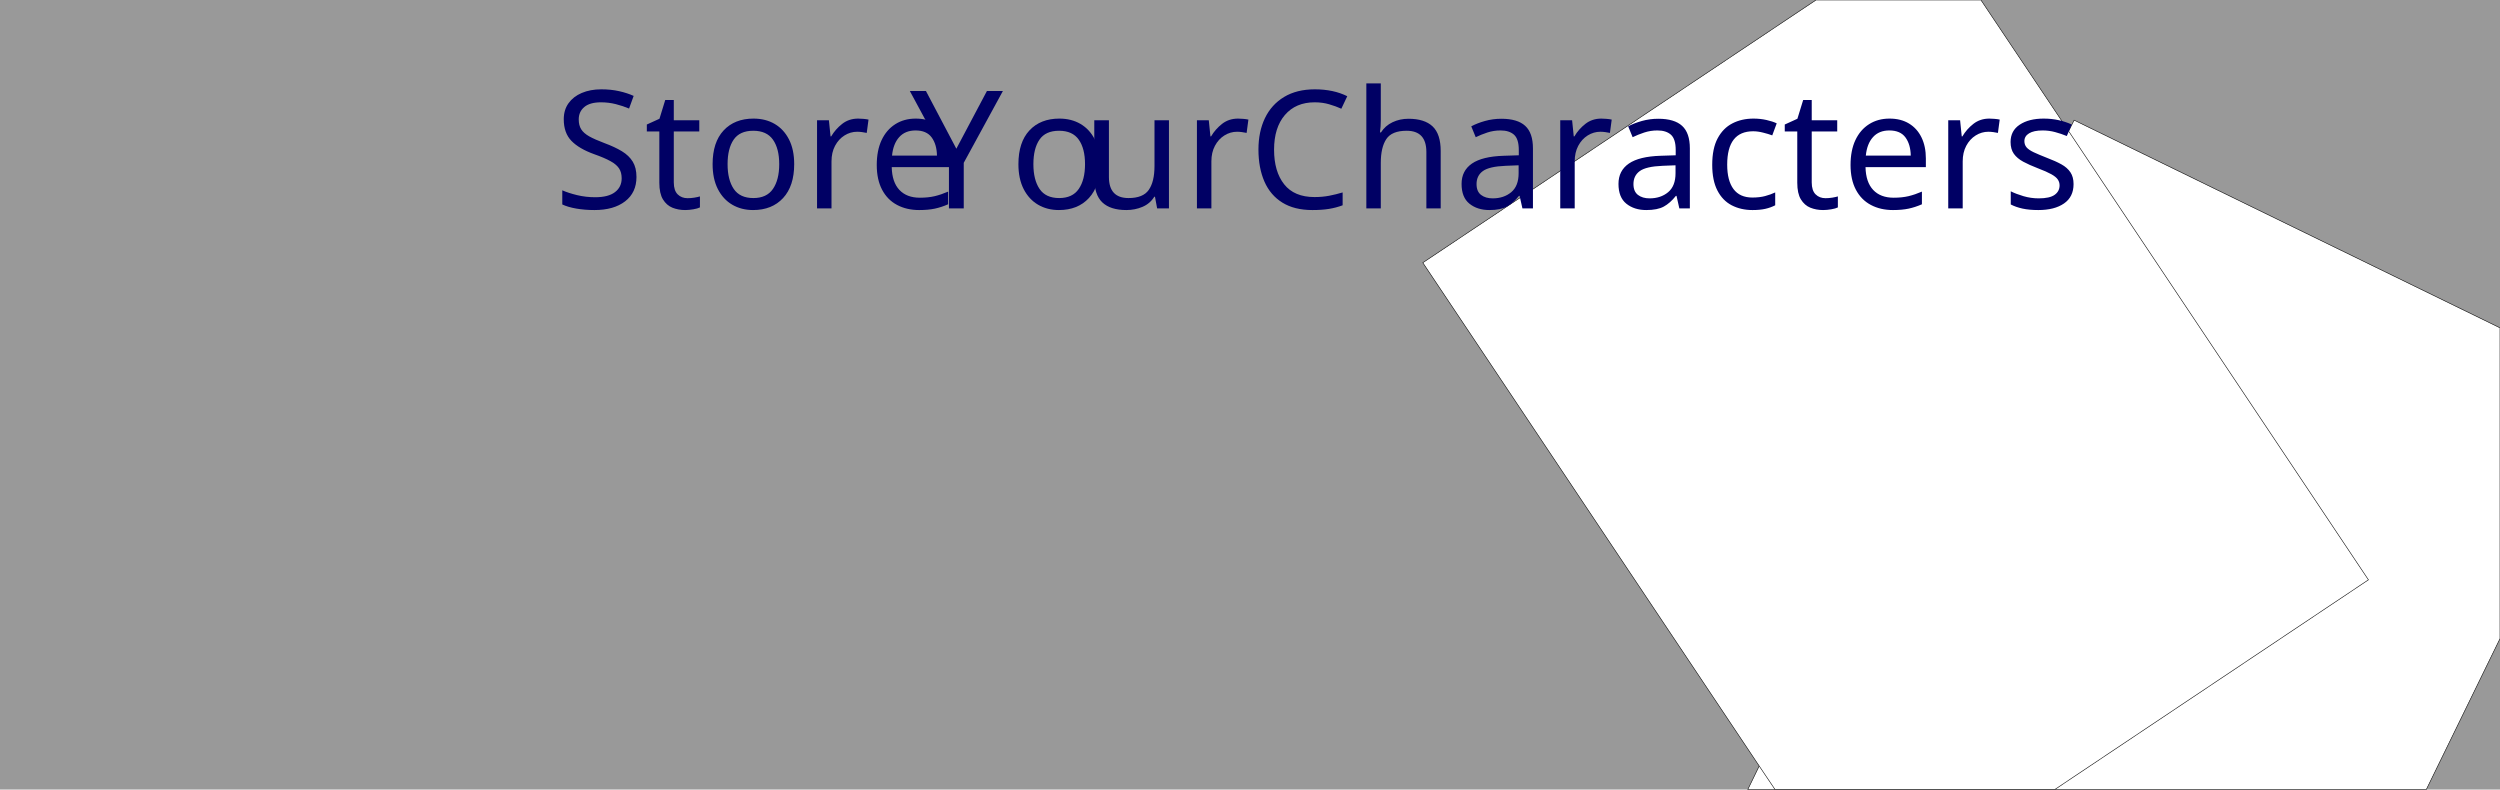
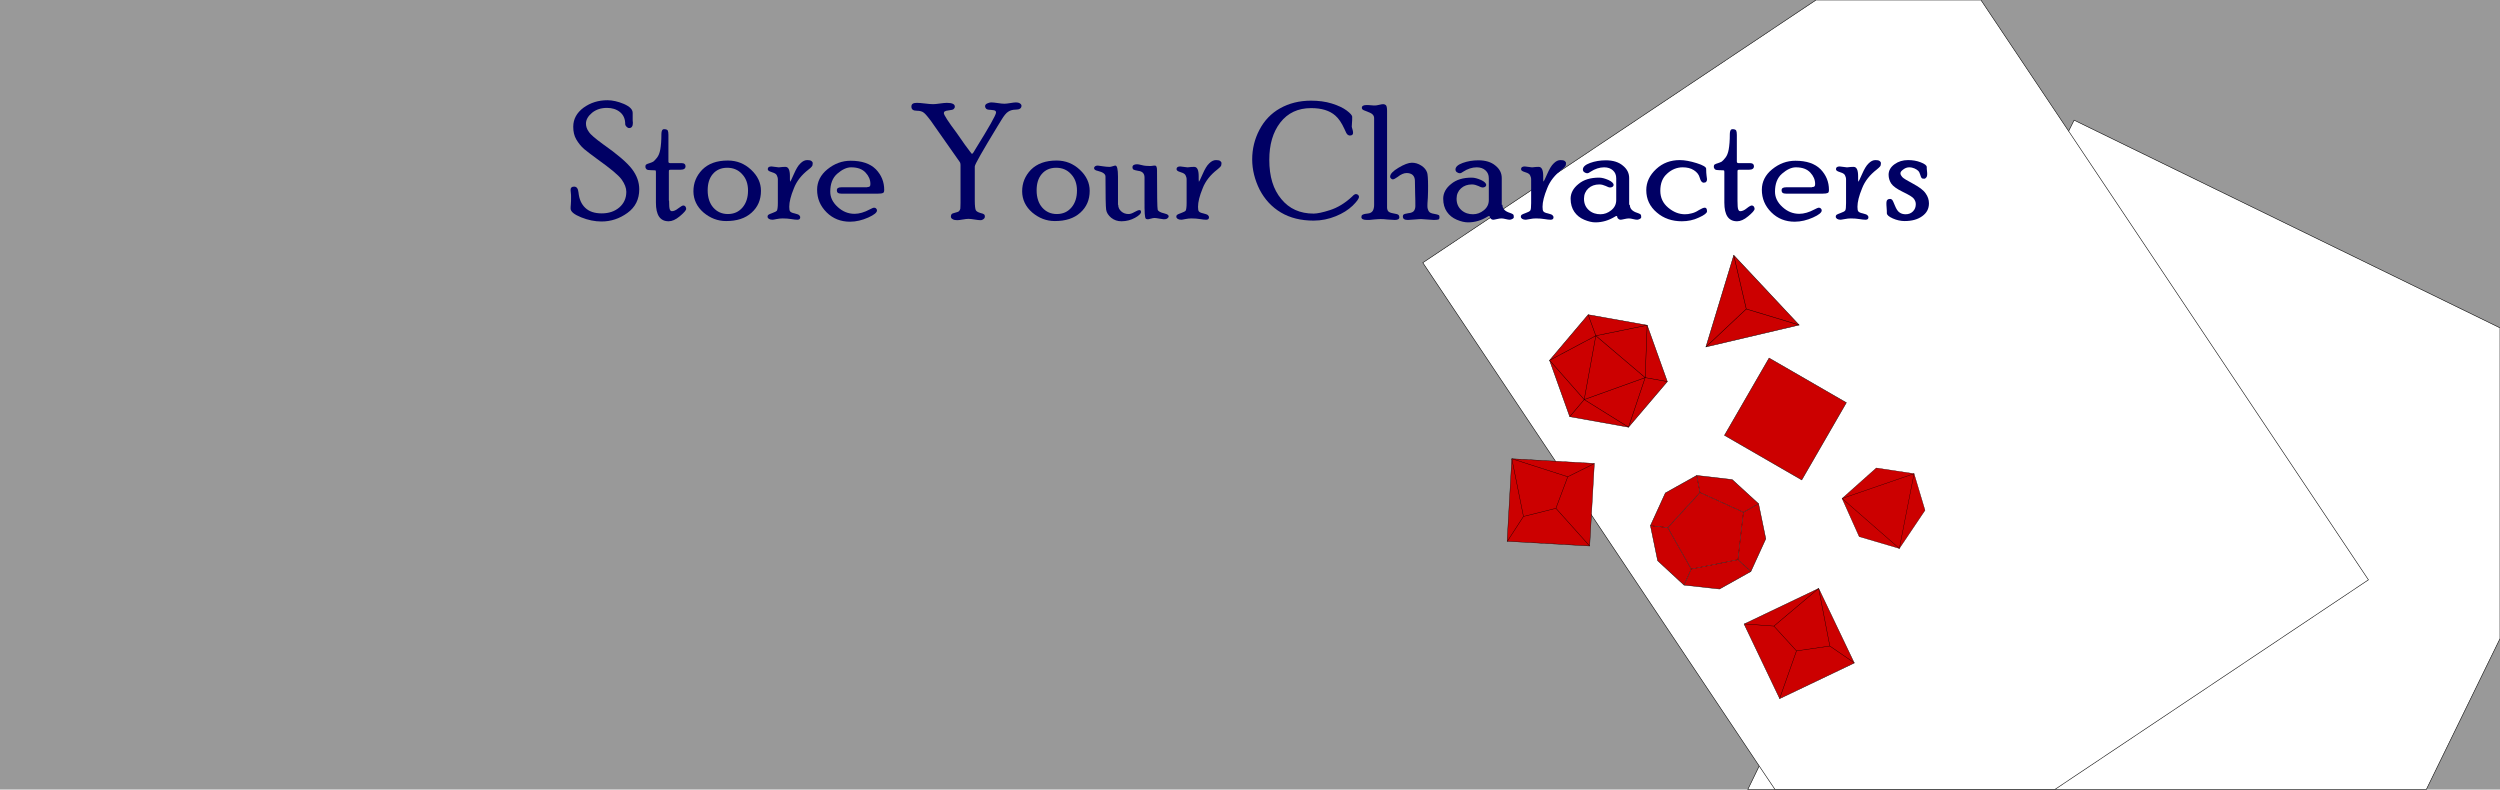
<svg xmlns="http://www.w3.org/2000/svg" version="1.1" id="Layer_1" x="0px" y="0px" viewBox="0 0 1140 360" style="enable-background:new 0 0 1140 360;" xml:space="preserve">
  <style type="text/css">
	.st0{fill:#999999;}
	.st1{fill:#FFFFFF;stroke:#000000;stroke-width:0.25;stroke-miterlimit:10;}
- 	.st2{fill:none;}
- 	.st3{fill:#000064;}
- 	.st4{font-family:'PoorRichard-Regular';}
- 	.st5{font-size:75px;}
- 	.st6{letter-spacing:-3;}
- 	.st7{letter-spacing:2;}
+ 	.st2{fill:#CC0000;}
+ 	.st3{fill:none;stroke:#000000;stroke-width:0.185;stroke-miterlimit:10;}
+ 	.st4{fill:#CC0000;stroke:#000000;stroke-width:0.185;stroke-miterlimit:10;}
+ 	.st5{fill:#CC0000;stroke:#000000;stroke-width:0.198;stroke-miterlimit:10;}
+ 	.st6{fill:none;stroke:#000000;stroke-width:0.198;stroke-miterlimit:10;}
+ 	.st7{fill:#CC0000;stroke:#000000;stroke-width:0.179;stroke-miterlimit:10;}
+ 	.st8{fill:#CC0000;stroke:#000000;stroke-width:0.166;stroke-miterlimit:10;}
+ 	.st9{fill:none;stroke:#000000;stroke-width:0.166;stroke-miterlimit:10;}
+ 	.st10{fill:#CC0000;stroke:#000000;stroke-width:0.142;stroke-miterlimit:10;}
+ 	.st11{fill:#000064;}
</style>
  <rect class="st0" width="1140" height="360" />
  <polygon class="st1" points="1140,149.5 1140,291.2 1106.4,360 797,360 802.2,349.3 943.3,59.8 945.8,54.8 " />
  <polygon class="st1" points="1080,264.4 937,360 809.4,360 802.2,349.3 648.8,119.8 828.1,0 903.3,0 943.3,59.8 " />
-   <rect x="198" y="42.8" class="st2" width="744" height="186.8" />
-   <text transform="matrix(1 0 0 1 252.5738 95.0311)">
-     <tspan x="0" y="0" class="st3 st4 st5">Store </tspan>
-     <tspan x="162.3" y="0" class="st3 st4 st5 st6">Y</tspan>
-     <tspan x="207.7" y="0" class="st3 st4 st5">o</tspan>
-     <tspan x="240.5" y="0" class="st3 st4 st5">ur</tspan>
-     <tspan x="302.1" y="0" class="st3 st4 st5 st7"> </tspan>
-     <tspan x="316.7" y="0" class="st3 st4 st5">Characters</tspan>
-   </text>
+   <g>
+     <polygon class="st2" points="798.4,260.6 792.5,255.2 795,233.6 801.9,229.7 805.2,245.7  " />
+     <polygon class="st2" points="801.9,229.7 795,233.6 775.2,224.6 773.7,216.8 789.9,218.7  " />
+     <polygon class="st2" points="798.4,260.6 784.1,268.6 767.9,266.8 771.2,259.5 792.5,255.2  " />
+     <polygon class="st2" points="771.2,259.5 767.9,266.8 755.9,255.7 752.6,239.7 760.5,240.6  " />
+     <polygon class="st2" points="773.7,216.8 775.2,224.6 760.5,240.6 752.6,239.7 759.4,224.8  " />
+     <polygon class="st2" points="795,233.6 792.5,255.2 771.2,259.5 760.5,240.6 775.2,224.6  " />
+     <polygon class="st3" points="798.4,260.6 784.1,268.6 767.9,266.8 755.9,255.7 752.6,239.7 759.4,224.8 773.7,216.8 789.9,218.7    801.9,229.7 805.2,245.7  " />
+     <line class="st3" x1="752.6" y1="239.7" x2="760.5" y2="240.6" />
+     <line class="st3" x1="775.2" y1="224.6" x2="760.5" y2="240.6" />
+     <line class="st3" x1="771.2" y1="259.5" x2="760.5" y2="240.6" />
+     <line class="st3" x1="767.9" y1="266.8" x2="771.2" y2="259.5" />
+     <line class="st3" x1="792.5" y1="255.2" x2="771.2" y2="259.5" />
+     <line class="st3" x1="775.2" y1="224.6" x2="773.7" y2="216.8" />
+     <line class="st3" x1="775.2" y1="224.6" x2="795" y2="233.6" />
+     <line class="st3" x1="792.5" y1="255.2" x2="795" y2="233.6" />
+     <line class="st3" x1="801.9" y1="229.7" x2="795" y2="233.6" />
+     <line class="st3" x1="798.4" y1="260.6" x2="792.5" y2="255.2" />
+   </g>
+   <g>
+     <polygon class="st4" points="724.2,143.5 751.1,148.3 760.3,174 742.6,194.8 715.8,190 706.6,164.3  " />
+     <polygon class="st4" points="727.7,153.1 750.2,172.2 722.4,182.2  " />
+     <line class="st3" x1="724.2" y1="143.5" x2="727.7" y2="153.1" />
+     <line class="st3" x1="722.4" y1="182.2" x2="715.8" y2="190" />
+     <line class="st3" x1="706.6" y1="164.3" x2="722.4" y2="182.2" />
+     <line class="st3" x1="727.7" y1="153.1" x2="706.6" y2="164.3" />
+     <line class="st3" x1="750.2" y1="172.2" x2="751.1" y2="148.3" />
+     <line class="st3" x1="727.7" y1="153.1" x2="751.1" y2="148.3" />
+     <line class="st3" x1="750.2" y1="172.2" x2="760.3" y2="174" />
+     <line class="st3" x1="742.6" y1="194.8" x2="722.4" y2="182.2" />
+     <line class="st3" x1="750.2" y1="172.2" x2="742.6" y2="194.8" />
+   </g>
+   <g>
+     <polygon class="st5" points="790.6,116.4 777.9,158.2 820.4,148.2  " />
+     <line class="st6" x1="796.3" y1="140.9" x2="777.9" y2="158.2" />
+     <line class="st6" x1="796.3" y1="140.9" x2="820.4" y2="148.2" />
+     <line class="st6" x1="790.6" y1="116.4" x2="796.3" y2="140.9" />
+   </g>
+   <rect x="793.8" y="170.7" transform="matrix(0.5 -0.866 0.866 0.5 241.6263 800.593)" class="st7" width="40.7" height="40.7" />
+   <g>
+     <rect x="801.6" y="274.6" transform="matrix(0.9023 -0.431 0.431 0.9023 -46.3427 382.2871)" class="st8" width="37.7" height="37.7" />
+     <line class="st9" x1="834.4" y1="294.6" x2="829.3" y2="268.3" />
+     <line class="st9" x1="808.9" y1="285.5" x2="829.3" y2="268.3" />
+     <line class="st9" x1="845.6" y1="302.3" x2="834.4" y2="294.6" />
+     <line class="st9" x1="808.9" y1="285.5" x2="795.3" y2="284.5" />
+     <line class="st9" x1="834.4" y1="294.6" x2="819.2" y2="296.8" />
+     <line class="st9" x1="808.9" y1="285.5" x2="819.2" y2="296.8" />
+     <line class="st9" x1="811.5" y1="318.6" x2="819.2" y2="296.8" />
+   </g>
+   <g>
+     <rect x="688.3" y="210.3" transform="matrix(5.670913e-02 -0.9984 0.9984 5.670913e-02 438.2545 922.1066)" class="st8" width="37.7" height="37.7" />
+     <line class="st9" x1="714.9" y1="217.4" x2="689.4" y2="209.2" />
+     <line class="st9" x1="694.7" y1="235.5" x2="689.4" y2="209.2" />
+     <line class="st9" x1="727" y1="211.4" x2="714.9" y2="217.4" />
+     <line class="st9" x1="694.7" y1="235.5" x2="687.3" y2="246.9" />
+     <line class="st9" x1="714.9" y1="217.4" x2="709.5" y2="231.8" />
+     <line class="st9" x1="694.7" y1="235.5" x2="709.5" y2="231.8" />
+     <line class="st9" x1="724.9" y1="249" x2="709.5" y2="231.8" />
+   </g>
+   <g>
+     <polygon class="st10" points="877.8,232.7 866.1,250.1 847.8,244.7 840,227.3 855.6,213.4 872.8,216  " />
+     <polygon class="st10" points="872.8,216 840,227.3 866.1,250.1  " />
+   </g>
+   <g>
+     <path class="st11" d="M267.2,56.4c0,1.2,0.4,2.5,1.3,3.7c0.8,1.3,3,3.1,6.4,5.6c6.7,4.7,11.1,8.5,13.3,11.4c2.2,2.9,3.3,6,3.3,9.2   c0,4.6-1.8,8.2-5.4,10.8s-7.5,3.9-11.8,3.9c-3,0-6.1-0.6-9.3-1.9c-3.2-1.3-4.8-2.6-4.8-4c0-0.3,0-1,0.1-1.9   c0.1-0.9,0.1-2.1,0.1-3.5c0-0.5,0-1.1-0.1-1.8c-0.1-0.7-0.1-1.2-0.1-1.4c0-0.9,0.5-1.4,1.6-1.4c1.2,0,1.8,0.9,2,2.7   c0.3,3,1.3,5.3,3.1,7c1.8,1.7,4.3,2.5,7.5,2.5c3.2,0,5.9-0.9,8-2.7c2.1-1.8,3.2-4.2,3.2-7.1c0-1.8-0.7-3.6-2.1-5.6   c-1.4-2-5.2-5.1-11.2-9.4c-2.5-1.8-4.4-3.3-5.9-4.5c-1.4-1.2-2.6-2.7-3.6-4.4c-1-1.7-1.4-3.6-1.4-5.8c0-3.5,1.6-6.4,4.7-8.7   c3.2-2.3,6.8-3.4,10.9-3.4c2.3,0,4.9,0.6,7.5,1.7c2.7,1.2,4,2.5,4,4.1c0,0.2,0,0.6,0,1c0,0.5,0,1.2,0,2.1c0,0.2,0,0.7,0.1,1.4   c0,1.6-0.6,2.4-1.7,2.4c-0.4,0-0.8-0.2-1.2-0.6c-0.4-0.4-0.6-0.8-0.6-1.2c0-2.4-0.8-4.2-2.4-5.5c-1.6-1.3-3.6-1.9-5.9-1.9   c-2.7,0-4.9,0.7-6.8,2.2C268.1,53,267.2,54.6,267.2,56.4z" />
+     <path class="st11" d="M305.1,91.5c0,2.1,0.1,3.4,0.3,3.9c0.2,0.6,0.5,0.9,1,0.9c0.8,0,1.8-0.4,2.9-1.3c1.2-0.9,1.9-1.3,2.3-1.3   c0.3,0,0.6,0.1,0.9,0.4c0.2,0.3,0.4,0.7,0.4,1.1c0,0.7-1,1.8-2.9,3.4c-1.9,1.6-3.6,2.3-5.1,2.3c-3.9,0-5.8-2.8-5.8-8.5V78.4   c0-0.5-0.1-0.7-0.2-0.7c-0.1,0-0.8-0.1-2.1-0.1c-1,0-1.6-0.1-2-0.4c-0.3-0.3-0.5-0.7-0.5-1.2c0-0.5,0.1-0.8,0.4-1   c0.3-0.2,0.8-0.4,1.5-0.6c0.7-0.2,1.3-0.5,1.7-0.7c0.4-0.3,1-0.9,1.7-1.8c0.7-0.9,1.2-2.1,1.5-3.8s0.5-3.9,0.5-7   c0-1.4,0.4-2.2,1.2-2.2c0.9,0,1.4,0.2,1.7,0.6c0.2,0.4,0.3,1.1,0.3,2v12.2c0,0.5,0.3,0.7,1,0.7h5.2c1,0,1.6,0.5,1.6,1.4   c0,1.1-0.8,1.6-2.3,1.6h-4.6c-0.3,0-0.5,0.1-0.6,0.2c-0.1,0.1-0.1,0.4-0.1,0.8V91.5z" />
+     <path class="st11" d="M331.9,73.2c4.1,0,7.6,1.4,10.6,4.2s4.5,6,4.5,9.6c0,4.1-1.4,7.4-4.3,10c-2.9,2.6-6.7,3.8-11.6,3.8   c-3.8,0-7.2-1.3-10.3-3.9c-3-2.6-4.6-5.9-4.6-9.7c0-3.7,1.3-7,4-9.8C323,74.6,326.8,73.2,331.9,73.2z M331.9,97.6c2.8,0,5-1,6.7-3   c1.7-2,2.5-4.6,2.5-7.7c0-3.1-0.9-5.6-2.7-7.5c-1.8-2-4.1-2.9-6.8-2.9c-2.8,0-5,1-6.6,2.9c-1.6,1.9-2.3,4.4-2.3,7.4   c0,3.3,0.9,6,2.6,7.9C327,96.6,329.2,97.6,331.9,97.6z" />
+     <path class="st11" d="M360.2,81.9l0.1,1c0.1,0,0.7-1.2,1.7-3.5c1-2.3,2-4,3-4.9c1-1,2-1.5,3.1-1.5c0.8,0,1.5,0.1,1.9,0.4   c0.4,0.3,0.6,0.6,0.6,1c0,0.6-0.1,1.2-0.4,1.5c-0.3,0.4-0.8,0.9-1.5,1.4c-3.1,2.4-5.4,5.2-6.7,8.6c-1.4,3.4-2.1,6.2-2.1,8.4   c0,1,0.1,1.8,0.4,2.1c0.3,0.4,1,0.7,2,0.9c1.1,0.3,1.8,0.5,2.1,0.8c0.3,0.3,0.5,0.6,0.5,1c0,0.7-0.4,1.1-1.3,1.1   c-0.7,0-1.6-0.1-2.8-0.3c-1.2-0.2-2.5-0.3-3.9-0.3c-0.9,0-1.9,0.1-2.8,0.3s-1.6,0.3-1.8,0.3c-0.7,0-1.2-0.1-1.7-0.4   c-0.4-0.3-0.6-0.6-0.6-1c0-0.3,0.1-0.6,0.3-0.8c0.2-0.2,0.9-0.5,2-0.9c1.1-0.4,1.7-0.7,2-1.1c0.2-0.4,0.4-1.5,0.4-3.4V81.8   c0-0.7-0.2-1.3-0.5-1.9c-0.3-0.6-1-1-2-1.3c-1-0.3-1.6-0.6-1.8-0.8c-0.2-0.2-0.3-0.5-0.3-0.7c0-0.8,0.6-1.2,1.7-1.2   c0.3,0,0.9,0.1,1.6,0.2c0.7,0.1,1.3,0.2,1.6,0.2c0.2,0,0.6,0,1.2-0.1c0.6-0.1,1.2-0.1,2-0.1c1.3,0,2,1.4,2,4.2V81.9z" />
+     <path class="st11" d="M395.5,85.3c0.6,0,0.9-0.1,1.1-0.3c0.2-0.2,0.3-0.5,0.3-1.1c0-1.9-0.7-3.6-2.2-5.2c-1.5-1.6-3.6-2.4-6.6-2.4   c-2,0-4.1,1-6.3,2.9c-2.2,1.9-3.2,4.7-3.2,8.2c0,2.6,1.1,4.9,3.4,7c2.3,2.1,4.8,3.1,7.7,3.1c2.1,0,4.5-0.7,6.9-2   c1-0.5,1.6-0.8,1.9-0.8c0.4,0,0.8,0.1,1,0.4c0.3,0.2,0.4,0.6,0.4,0.9c0,0.9-1.3,2-4,3.2s-5.5,1.9-8.3,1.9c-4.2,0-7.8-1.4-10.7-4.3   c-2.9-2.9-4.3-6.3-4.3-10.3c0-3.6,1.6-6.8,4.7-9.3c3.2-2.6,6.7-3.9,10.6-3.9c5.1,0,8.9,1.3,11.5,3.9c2.5,2.6,3.8,5.7,3.8,9.4   c0,0.8-0.2,1.3-0.6,1.4c-0.4,0.2-1.1,0.3-2.2,0.3h-16.8c-1.4,0-2-0.5-2-1.5c0-1,0.7-1.4,2.1-1.4H395.5z" />
+     <path class="st11" d="M443.2,70.2c0.2-0.1,0.4-0.3,0.7-0.7l0.9-1.5c6.2-10,9.4-15.6,9.4-16.7c0-0.3-0.1-0.6-0.4-0.8   c-0.2-0.2-0.9-0.3-2-0.4c-1.1,0-1.8-0.2-2.1-0.5c-0.3-0.3-0.5-0.7-0.5-1.2c0-0.5,0.3-0.9,0.9-1.2c0.6-0.3,1.3-0.5,2-0.5   c0.6,0,1.6,0.1,2.9,0.3c1.3,0.2,2.3,0.3,3,0.3c0.6,0,1.5-0.1,2.7-0.3c1.2-0.2,2-0.3,2.6-0.3c0.6,0,1.2,0.1,1.7,0.4   c0.5,0.3,0.8,0.7,0.8,1.1c0,1.2-0.9,1.8-2.7,1.8c-1.2,0-2.4,0.3-3.3,0.9c-1,0.6-2,1.9-3.1,3.7l-1.9,3.1   c-6.8,11.2-10.3,17.3-10.3,18.2v15.6c0,2.4,0.2,3.9,0.5,4.4c0.3,0.5,1,0.9,2,1.2c1,0.2,1.6,0.5,1.8,0.7c0.2,0.2,0.3,0.5,0.3,0.9   c0,0.5-0.2,0.9-0.6,1.2c-0.4,0.3-0.8,0.5-1.4,0.5c-0.6,0-1.5-0.1-2.7-0.3s-2.1-0.3-2.8-0.3c-0.6,0-1.5,0.1-2.6,0.3   c-1.1,0.2-2,0.3-2.5,0.3c-0.8,0-1.5-0.1-2-0.4c-0.6-0.3-0.9-0.7-0.9-1.2c0-0.4,0.1-0.8,0.3-1.1c0.2-0.3,0.8-0.5,1.6-0.7   s1.5-0.4,1.8-0.7c0.3-0.3,0.5-0.7,0.6-1.1c0-0.4,0.1-1.3,0.1-2.7V75.2c0-0.5-0.1-1-0.4-1.4L424.4,55c-1.2-1.6-2.2-2.8-3-3.5   s-1.9-1-3.3-1c-1.7,0-2.5-0.6-2.5-1.9c0-1.2,0.8-1.7,2.5-1.7c0.8,0,2.1,0.1,3.7,0.3c1.6,0.2,2.9,0.3,3.7,0.3c0.7,0,1.7-0.1,3.1-0.3   c1.4-0.2,2.5-0.3,3.2-0.3c2.4,0,3.6,0.6,3.6,1.7c0,0.5-0.2,0.8-0.5,1.1c-0.3,0.3-1,0.5-2.1,0.6c-1.1,0.1-1.7,0.3-2,0.5   c-0.3,0.2-0.4,0.5-0.4,0.8c0,0.8,2,3.9,5.9,9.1c0.5,0.7,1.8,2.5,3.7,5.3C442.1,68.8,443.1,70.2,443.2,70.2z" />
+     <path class="st11" d="M481.8,73.2c4.1,0,7.6,1.4,10.6,4.2s4.5,6,4.5,9.6c0,4.1-1.4,7.4-4.3,10c-2.9,2.6-6.7,3.8-11.6,3.8   c-3.8,0-7.2-1.3-10.3-3.9c-3-2.6-4.6-5.9-4.6-9.7c0-3.7,1.3-7,4-9.8C472.9,74.6,476.8,73.2,481.8,73.2z M481.9,97.6   c2.8,0,5-1,6.7-3c1.7-2,2.5-4.6,2.5-7.7c0-3.1-0.9-5.6-2.7-7.5c-1.8-2-4.1-2.9-6.8-2.9c-2.8,0-5,1-6.6,2.9   c-1.6,1.9-2.3,4.4-2.3,7.4c0,3.3,0.9,6,2.6,7.9C477,96.6,479.2,97.6,481.9,97.6z" />
+     <path class="st11" d="M509.9,93.4c0,1.2,0.5,2.2,1.4,3c0.9,0.8,2,1.2,3.3,1.2c0.8,0,1.7-0.3,2.7-0.9c1.1-0.6,1.8-0.9,2.3-0.9   c0.5,0,0.7,0.3,0.7,0.9c0,0.7-0.9,1.6-2.7,2.6c-1.8,1-3.9,1.6-6.2,1.6c-1.8,0-3.3-0.5-4.7-1.6c-1.3-1.1-2.1-2.3-2.3-3.7   c-0.2-1.3-0.3-6.4-0.3-15.1c0-1.2-1.2-2-3.6-2.6c-1-0.2-1.6-0.6-1.6-1.2c0-0.4,0.2-0.7,0.5-0.9s0.7-0.3,1.2-0.3   c0.1,0,0.9,0.1,2.1,0.3c1.3,0.2,2.4,0.3,3.3,0.3c0.3,0,0.8-0.1,1.4-0.3c0.6-0.2,1-0.3,1.2-0.3c0.8,0,1.2,1.7,1.2,5V93.4z    M521.9,80.9c0-1.8-1-2.8-2.9-3c-1.1-0.2-1.9-0.4-2.2-0.6c-0.3-0.3-0.4-0.6-0.4-1c0-0.9,0.7-1.4,2.1-1.4c0.4,0,1.1,0.1,2.2,0.4   c1.1,0.3,2.3,0.4,3.6,0.4c0.3,0,0.8,0,1.3-0.1c0.5-0.1,0.8-0.1,1-0.1c0.7,0,1,0.7,1,2.2c0,11.2,0.1,17.2,0.3,17.9   c0.2,0.7,1.2,1.3,3,1.7c0.9,0.2,1.5,0.5,1.7,0.7c0.2,0.2,0.3,0.4,0.3,0.7c0,0.3-0.2,0.6-0.6,0.9c-0.4,0.3-0.9,0.4-1.6,0.4   c-0.3,0-0.9-0.1-2-0.3c-1.1-0.2-1.8-0.3-2.2-0.3c-0.5,0-1,0.1-1.7,0.3c-0.7,0.2-1.1,0.3-1.3,0.3c-0.5,0-0.9-0.1-1.1-0.4   c-0.2-0.3-0.3-1-0.4-2.2c-0.1-1.1-0.1-3.4-0.1-6.6V80.9z" />
+     <path class="st11" d="M546.6,81.9l0.1,1c0.1,0,0.7-1.2,1.7-3.5c1-2.3,2-4,3-4.9c1-1,2-1.5,3.1-1.5c0.8,0,1.5,0.1,1.9,0.4   c0.4,0.3,0.6,0.6,0.6,1c0,0.6-0.1,1.2-0.4,1.5s-0.8,0.9-1.5,1.4c-3.1,2.4-5.4,5.2-6.7,8.6c-1.4,3.4-2.1,6.2-2.1,8.4   c0,1,0.1,1.8,0.4,2.1c0.3,0.4,1,0.7,2,0.9c1.1,0.3,1.8,0.5,2.1,0.8c0.3,0.3,0.5,0.6,0.5,1c0,0.7-0.4,1.1-1.3,1.1   c-0.7,0-1.6-0.1-2.8-0.3c-1.2-0.2-2.5-0.3-3.9-0.3c-0.9,0-1.9,0.1-2.8,0.3s-1.6,0.3-1.8,0.3c-0.7,0-1.2-0.1-1.7-0.4   c-0.4-0.3-0.6-0.6-0.6-1c0-0.3,0.1-0.6,0.3-0.8c0.2-0.2,0.9-0.5,2-0.9c1.1-0.4,1.7-0.7,2-1.1c0.2-0.4,0.4-1.5,0.4-3.4V81.8   c0-0.7-0.2-1.3-0.5-1.9c-0.3-0.6-1-1-2-1.3c-1-0.3-1.6-0.6-1.8-0.8c-0.2-0.2-0.3-0.5-0.3-0.7c0-0.8,0.6-1.2,1.7-1.2   c0.3,0,0.9,0.1,1.6,0.2c0.7,0.1,1.3,0.2,1.6,0.2c0.2,0,0.6,0,1.2-0.1c0.6-0.1,1.2-0.1,2-0.1c1.3,0,2,1.4,2,4.2V81.9z" />
+     <path class="st11" d="M618.3,88.5c0.4,0,0.7,0.1,1,0.4c0.3,0.3,0.4,0.5,0.4,0.8c0,0.9-1,2.2-2.9,4.1c-2,1.9-4.5,3.5-7.7,4.8   c-3.2,1.3-6.5,2-10.1,2c-5.7,0-10.7-1.2-14.9-3.7c-4.2-2.5-7.4-6-9.7-10.4c-2.2-4.4-3.4-9.1-3.4-13.8c0-4.8,1.1-9.3,3.3-13.5   c2.2-4.2,5.3-7.5,9.4-9.8s8.8-3.5,14.1-3.5c3.4,0,6.6,0.4,9.5,1.3c2.9,0.9,5.2,2,6.8,3.2c1.7,1.3,2.5,2.2,2.5,2.9c0,1,0,2-0.1,2.8   c0,0.8-0.1,1.3-0.1,1.5c0,0.3,0.1,0.7,0.3,1.3c0.2,0.6,0.3,1.2,0.3,1.7c0,0.8-0.5,1.2-1.5,1.2c-0.3,0-0.6-0.1-1-0.4   s-0.8-1.1-1.4-2.5c-1.3-2.9-2.7-4.9-4.2-6.2c-2.6-2.3-6.3-3.4-11-3.4c-6,0-10.7,2.2-14.1,6.6c-3.4,4.4-5,10.1-5,17   c0,7.6,1.8,13.5,5.5,17.9c3.6,4.4,8.5,6.6,14.7,6.6c1.6,0,4.1-0.5,7.5-1.6c3.4-1.1,6.8-3.1,10.1-6.2   C617.3,88.8,617.9,88.5,618.3,88.5z" />
+     <path class="st11" d="M632.5,94.6c0,0.7,0.2,1.3,0.5,1.7c0.4,0.5,1.2,0.8,2.4,1c1.2,0.2,2,0.4,2.3,0.7s0.4,0.7,0.4,1.1   c0,0.8-0.7,1.2-2.1,1.2c-0.7,0-1.8-0.1-3.3-0.2c-1.4-0.2-2.5-0.2-3.3-0.2c-0.7,0-1.7,0.1-3,0.2c-1.3,0.2-2.3,0.2-3,0.2   c-1.7,0-2.6-0.4-2.6-1.3c0-0.4,0.1-0.8,0.4-1s1-0.5,2.3-0.6c1.3-0.1,2.1-0.6,2.5-1.3c0.4-0.7,0.6-1.6,0.6-2.6V53.9   c0-0.6-0.2-1.2-0.6-1.6c-0.4-0.5-1.2-0.9-2.5-1.4s-1.9-0.7-2.2-1c-0.2-0.2-0.3-0.5-0.3-0.7c0-0.9,0.7-1.3,2.2-1.3   c0.4,0,1.1,0,1.9,0.1c0.9,0.1,1.5,0.1,1.9,0.1c0.4,0,1.1-0.1,1.9-0.3c0.8-0.2,1.4-0.3,1.8-0.3c0.5,0,1,0.2,1.3,0.5   c0.3,0.3,0.5,1.1,0.5,2.5V94.6z M650.9,94c0,0.9,0.2,1.6,0.6,2.3s1.2,1,2.4,1.2c1.2,0.2,1.9,0.4,2.2,0.6s0.3,0.6,0.3,1   c0,0.6-0.2,0.9-0.5,1c-0.4,0.1-1.1,0.2-2.1,0.2c-0.6,0-1.6-0.1-2.9-0.2c-1.3-0.1-2.3-0.2-2.9-0.2c-0.7,0-1.7,0.1-3,0.2   s-2.4,0.2-3,0.2c-1.6,0-2.3-0.5-2.3-1.6c0-0.4,0.1-0.7,0.4-0.9c0.2-0.2,1-0.4,2.2-0.6c1.2-0.1,2.1-0.5,2.5-1.1   c0.4-0.6,0.6-1.3,0.6-2.2c0-1.3,0-3.2-0.1-5.7c0-2.5-0.1-4.4-0.1-5.7c0-1.1-0.3-2-1-2.7c-0.7-0.6-1.6-0.9-2.8-0.9s-2.6,0.6-4.1,1.8   c-1,0.7-1.7,1.1-2.2,1.1c-0.2,0-0.5-0.1-0.8-0.4c-0.3-0.3-0.4-0.5-0.4-0.8c0-1.3,1.3-2.6,3.8-4.1c2.5-1.5,4.6-2.3,6.1-2.3   c1.5,0,2.9,0.4,4.3,1.3c1.4,0.9,2.3,2,2.7,3.3c0.2,0.6,0.4,2.6,0.4,6c0,1.5,0,3.2-0.1,5.3C650.9,92.4,650.9,93.6,650.9,94z" />
+     <path class="st11" d="M685.1,93.4c0,1.8,1.2,3,3.5,3.7c0.6,0.2,1,0.4,1.3,0.6c0.3,0.2,0.4,0.6,0.4,1.3c0,0.3-0.2,0.6-0.6,0.8   c-0.4,0.2-0.8,0.4-1.2,0.4c-0.5,0-1.1-0.1-1.9-0.3s-1.4-0.3-1.9-0.3c-0.6,0-1.3,0.1-2.1,0.3c-0.9,0.2-1.4,0.3-1.7,0.3   c-0.3,0-0.7-0.1-1-0.4c-0.3-0.2-0.5-0.5-0.5-0.7c0-0.4-0.1-0.6-0.4-0.6c-0.2,0-0.4,0.1-0.7,0.3c-2.8,1.7-5.7,2.6-8.9,2.6   c-1.5,0-3.2-0.4-5.1-1.2c-1.9-0.8-3.4-2-4.5-3.6s-1.7-3.6-1.7-6c0-2.5,1.2-4.8,3.6-6.7c2.4-2,5.5-2.9,9.4-2.9   c1.3,0,2.7,0.4,4.3,1.1c1.5,0.7,2.3,1.5,2.3,2.2c0,0.4-0.2,0.7-0.5,0.9s-0.7,0.3-1.2,0.3c-0.3,0-0.9-0.2-1.9-0.7   c-0.9-0.4-1.9-0.7-2.9-0.7c-2,0-3.7,0.6-5,1.8s-2,2.8-2,4.7c0,2.3,0.8,4,2.3,5.3s3.3,1.8,5.2,1.8c1.8,0,3.4-0.6,4.9-1.8   c1.5-1.2,2.3-2.7,2.3-4.7v-9.9c0-1.5-0.5-2.7-1.5-3.6c-1-0.9-2.3-1.4-4-1.4c-2.1,0-4.2,0.7-6.2,2c-0.7,0.5-1.1,0.7-1.4,0.7   c-0.6,0-1.1-0.2-1.5-0.5s-0.6-0.7-0.6-1.2c0-1.2,1.1-2.2,3.3-3c2.2-0.8,4.6-1.2,7.2-1.2c3.2,0,5.8,0.8,7.7,2.4   c2,1.6,2.9,3.5,2.9,5.7V93.4z" />
+     <path class="st11" d="M703.7,81.9l0.1,1c0.1,0,0.7-1.2,1.7-3.5c1-2.3,2-4,3-4.9c1-1,2-1.5,3.1-1.5c0.8,0,1.5,0.1,1.9,0.4   c0.4,0.3,0.6,0.6,0.6,1c0,0.6-0.1,1.2-0.4,1.5s-0.8,0.9-1.5,1.4c-3.1,2.4-5.4,5.2-6.7,8.6c-1.4,3.4-2.1,6.2-2.1,8.4   c0,1,0.1,1.8,0.4,2.1c0.3,0.4,1,0.7,2,0.9c1.1,0.3,1.8,0.5,2.1,0.8c0.3,0.3,0.5,0.6,0.5,1c0,0.7-0.4,1.1-1.3,1.1   c-0.7,0-1.6-0.1-2.8-0.3c-1.2-0.2-2.5-0.3-3.9-0.3c-0.9,0-1.9,0.1-2.8,0.3c-1,0.2-1.6,0.3-1.8,0.3c-0.7,0-1.2-0.1-1.7-0.4   c-0.4-0.3-0.6-0.6-0.6-1c0-0.3,0.1-0.6,0.3-0.8c0.2-0.2,0.9-0.5,2-0.9s1.7-0.7,2-1.1s0.4-1.5,0.4-3.4V81.8c0-0.7-0.2-1.3-0.5-1.9   c-0.3-0.6-1-1-2-1.3c-1-0.3-1.6-0.6-1.8-0.8c-0.2-0.2-0.3-0.5-0.3-0.7c0-0.8,0.6-1.2,1.7-1.2c0.3,0,0.9,0.1,1.6,0.2   c0.7,0.1,1.3,0.2,1.6,0.2c0.2,0,0.6,0,1.2-0.1c0.6-0.1,1.2-0.1,2-0.1c1.3,0,2,1.4,2,4.2V81.9z" />
+     <path class="st11" d="M743.2,93.4c0,1.8,1.2,3,3.5,3.7c0.6,0.2,1,0.4,1.3,0.6c0.3,0.2,0.4,0.6,0.4,1.3c0,0.3-0.2,0.6-0.6,0.8   c-0.4,0.2-0.8,0.4-1.2,0.4c-0.5,0-1.1-0.1-1.9-0.3s-1.4-0.3-1.9-0.3c-0.6,0-1.3,0.1-2.1,0.3c-0.9,0.2-1.4,0.3-1.7,0.3   c-0.3,0-0.7-0.1-1-0.4c-0.3-0.2-0.5-0.5-0.5-0.7c0-0.4-0.1-0.6-0.4-0.6c-0.2,0-0.4,0.1-0.7,0.3c-2.8,1.7-5.7,2.6-8.9,2.6   c-1.5,0-3.2-0.4-5.1-1.2c-1.9-0.8-3.4-2-4.5-3.6s-1.7-3.6-1.7-6c0-2.5,1.2-4.8,3.6-6.7c2.4-2,5.5-2.9,9.4-2.9   c1.3,0,2.7,0.4,4.3,1.1c1.5,0.7,2.3,1.5,2.3,2.2c0,0.4-0.2,0.7-0.5,0.9s-0.7,0.3-1.2,0.3c-0.3,0-0.9-0.2-1.9-0.7   c-0.9-0.4-1.9-0.7-2.9-0.7c-2,0-3.7,0.6-5,1.8s-2,2.8-2,4.7c0,2.3,0.8,4,2.3,5.3s3.3,1.8,5.2,1.8c1.8,0,3.4-0.6,4.9-1.8   c1.5-1.2,2.3-2.7,2.3-4.7v-9.9c0-1.5-0.5-2.7-1.5-3.6c-1-0.9-2.3-1.4-4-1.4c-2.1,0-4.2,0.7-6.2,2c-0.7,0.5-1.1,0.7-1.4,0.7   c-0.6,0-1.1-0.2-1.5-0.5s-0.6-0.7-0.6-1.2c0-1.2,1.1-2.2,3.3-3c2.2-0.8,4.6-1.2,7.2-1.2c3.2,0,5.8,0.8,7.7,2.4   c2,1.6,2.9,3.5,2.9,5.7V93.4z" />
+     <path class="st11" d="M777.4,94.7c0.7,0,1,0.6,1,1.7c0,0.7-1.2,1.7-3.7,2.8c-2.5,1.2-5.1,1.7-7.8,1.7c-4.4,0-8.3-1.3-11.4-4   c-3.2-2.7-4.8-6.1-4.8-10.2c0-3.6,1.5-6.8,4.5-9.6c3-2.8,6.6-4.1,10.8-4.1c2.2,0,4.8,0.5,7.7,1.4c2.9,0.9,4.3,1.8,4.3,2.5   c0,1.4,0.1,2.5,0.2,3.3c0.1,0.9,0.2,1.3,0.2,1.5c0,1.1-0.5,1.6-1.5,1.6c-0.8,0-1.4-0.7-1.8-2.2c-0.4-1.5-1.3-2.6-2.7-3.5   c-1.4-0.9-3.1-1.3-5.1-1.3c-2.5,0-4.9,0.9-7,2.8c-2.2,1.9-3.2,4.5-3.2,7.9c0,3.1,1.2,5.7,3.6,7.7c2.4,2,4.9,3,7.6,3   c1,0,1.9-0.1,3-0.4c1-0.2,2.2-0.7,3.4-1.5C775.9,95.1,776.8,94.7,777.4,94.7z" />
+     <path class="st11" d="M792.3,91.5c0,2.1,0.1,3.4,0.3,3.9c0.2,0.6,0.5,0.9,1,0.9c0.8,0,1.8-0.4,2.9-1.3s1.9-1.3,2.3-1.3   c0.3,0,0.6,0.1,0.9,0.4c0.2,0.3,0.4,0.7,0.4,1.1c0,0.7-1,1.8-2.9,3.4c-1.9,1.6-3.6,2.3-5.1,2.3c-3.9,0-5.8-2.8-5.8-8.5V78.4   c0-0.5-0.1-0.7-0.2-0.7c-0.1,0-0.8-0.1-2.1-0.1c-1,0-1.6-0.1-2-0.4c-0.3-0.3-0.5-0.7-0.5-1.2c0-0.5,0.1-0.8,0.4-1   c0.3-0.2,0.8-0.4,1.5-0.6c0.7-0.2,1.3-0.5,1.7-0.7c0.4-0.3,1-0.9,1.7-1.8c0.7-0.9,1.2-2.1,1.5-3.8s0.5-3.9,0.5-7   c0-1.4,0.4-2.2,1.2-2.2c0.9,0,1.4,0.2,1.7,0.6c0.2,0.4,0.3,1.1,0.3,2v12.2c0,0.5,0.3,0.7,1,0.7h5.2c1,0,1.6,0.5,1.6,1.4   c0,1.1-0.8,1.6-2.3,1.6H793c-0.3,0-0.5,0.1-0.6,0.2c-0.1,0.1-0.1,0.4-0.1,0.8V91.5z" />
+     <path class="st11" d="M826.3,85.3c0.6,0,0.9-0.1,1.1-0.3c0.2-0.2,0.3-0.5,0.3-1.1c0-1.9-0.7-3.6-2.2-5.2c-1.5-1.6-3.6-2.4-6.6-2.4   c-2,0-4.1,1-6.3,2.9c-2.2,1.9-3.2,4.7-3.2,8.2c0,2.6,1.1,4.9,3.4,7c2.3,2.1,4.8,3.1,7.7,3.1c2.1,0,4.5-0.7,6.9-2   c1-0.5,1.6-0.8,1.9-0.8c0.4,0,0.8,0.1,1,0.4c0.3,0.2,0.4,0.6,0.4,0.9c0,0.9-1.3,2-4,3.2s-5.5,1.9-8.3,1.9c-4.2,0-7.8-1.4-10.7-4.3   s-4.3-6.3-4.3-10.3c0-3.6,1.6-6.8,4.7-9.3c3.2-2.6,6.7-3.9,10.6-3.9c5.1,0,8.9,1.3,11.5,3.9c2.5,2.6,3.8,5.7,3.8,9.4   c0,0.8-0.2,1.3-0.6,1.4c-0.4,0.2-1.1,0.3-2.2,0.3h-16.8c-1.4,0-2-0.5-2-1.5c0-1,0.7-1.4,2.1-1.4H826.3z" />
+     <path class="st11" d="M847.3,81.9l0.1,1c0.1,0,0.7-1.2,1.7-3.5c1-2.3,2-4,3-4.9c1-1,2-1.5,3.1-1.5c0.8,0,1.5,0.1,1.9,0.4   c0.4,0.3,0.6,0.6,0.6,1c0,0.6-0.1,1.2-0.4,1.5s-0.8,0.9-1.5,1.4c-3.1,2.4-5.4,5.2-6.7,8.6c-1.4,3.4-2.1,6.2-2.1,8.4   c0,1,0.1,1.8,0.4,2.1c0.3,0.4,1,0.7,2,0.9c1.1,0.3,1.8,0.5,2.1,0.8c0.3,0.3,0.5,0.6,0.5,1c0,0.7-0.4,1.1-1.3,1.1   c-0.7,0-1.6-0.1-2.8-0.3c-1.2-0.2-2.5-0.3-3.9-0.3c-0.9,0-1.9,0.1-2.8,0.3c-1,0.2-1.6,0.3-1.8,0.3c-0.7,0-1.2-0.1-1.7-0.4   c-0.4-0.3-0.6-0.6-0.6-1c0-0.3,0.1-0.6,0.3-0.8c0.2-0.2,0.9-0.5,2-0.9s1.7-0.7,2-1.1s0.4-1.5,0.4-3.4V81.8c0-0.7-0.2-1.3-0.5-1.9   c-0.3-0.6-1-1-2-1.3c-1-0.3-1.6-0.6-1.8-0.8c-0.2-0.2-0.3-0.5-0.3-0.7c0-0.8,0.6-1.2,1.7-1.2c0.3,0,0.9,0.1,1.6,0.2   c0.7,0.1,1.3,0.2,1.6,0.2c0.2,0,0.6,0,1.2-0.1c0.6-0.1,1.2-0.1,2-0.1c1.3,0,2,1.4,2,4.2V81.9z" />
+     <path class="st11" d="M866.6,79c0,0.6,0.3,1.1,0.8,1.7c0.5,0.6,2.2,1.6,5,3.1c2.8,1.5,4.7,2.9,5.7,4.4c1,1.4,1.5,2.9,1.5,4.5   c0,2.5-1,4.4-3.1,5.9c-2.1,1.5-4.7,2.2-8,2.2c-1.8,0-3.6-0.4-5.4-1.2c-1.8-0.8-2.7-1.6-2.7-2.4c0-0.7,0-1.5-0.1-2.4   c-0.1-1-0.1-1.7-0.1-2.3c0-1.2,0.6-1.8,1.7-1.8c0.3,0,0.6,0.1,0.9,0.4c0.3,0.3,0.7,1.2,1.3,2.7c0.6,1.5,1.3,2.6,2.1,3.1   c0.8,0.6,1.8,0.8,2.8,0.8c1.3,0,2.4-0.4,3.3-1.3c0.9-0.9,1.3-2,1.3-3.3c0-0.9-0.3-1.7-0.9-2.5c-0.6-0.8-2.3-1.8-5-3.1   c-2.7-1.3-4.5-2.6-5.3-3.8c-0.8-1.2-1.2-2.6-1.2-4c0-1.9,0.9-3.5,2.7-4.8c1.8-1.3,3.8-1.9,6.2-1.9c2,0,3.9,0.3,5.7,1   s2.8,1.4,2.8,2.2c0,0.5,0,1,0.1,1.7c0.1,0.7,0.1,1.2,0.1,1.6c0,0.5-0.1,1-0.4,1.4c-0.3,0.4-0.6,0.6-1,0.6c-0.6,0-1-0.1-1.2-0.4   s-0.4-0.8-0.6-1.5c-0.2-0.7-0.5-1.3-0.9-1.7c-0.4-0.4-1-0.8-1.7-1.1c-0.7-0.3-1.5-0.5-2.4-0.5s-1.8,0.3-2.6,0.9   S866.6,78.3,866.6,79z" />
+   </g>
</svg>
